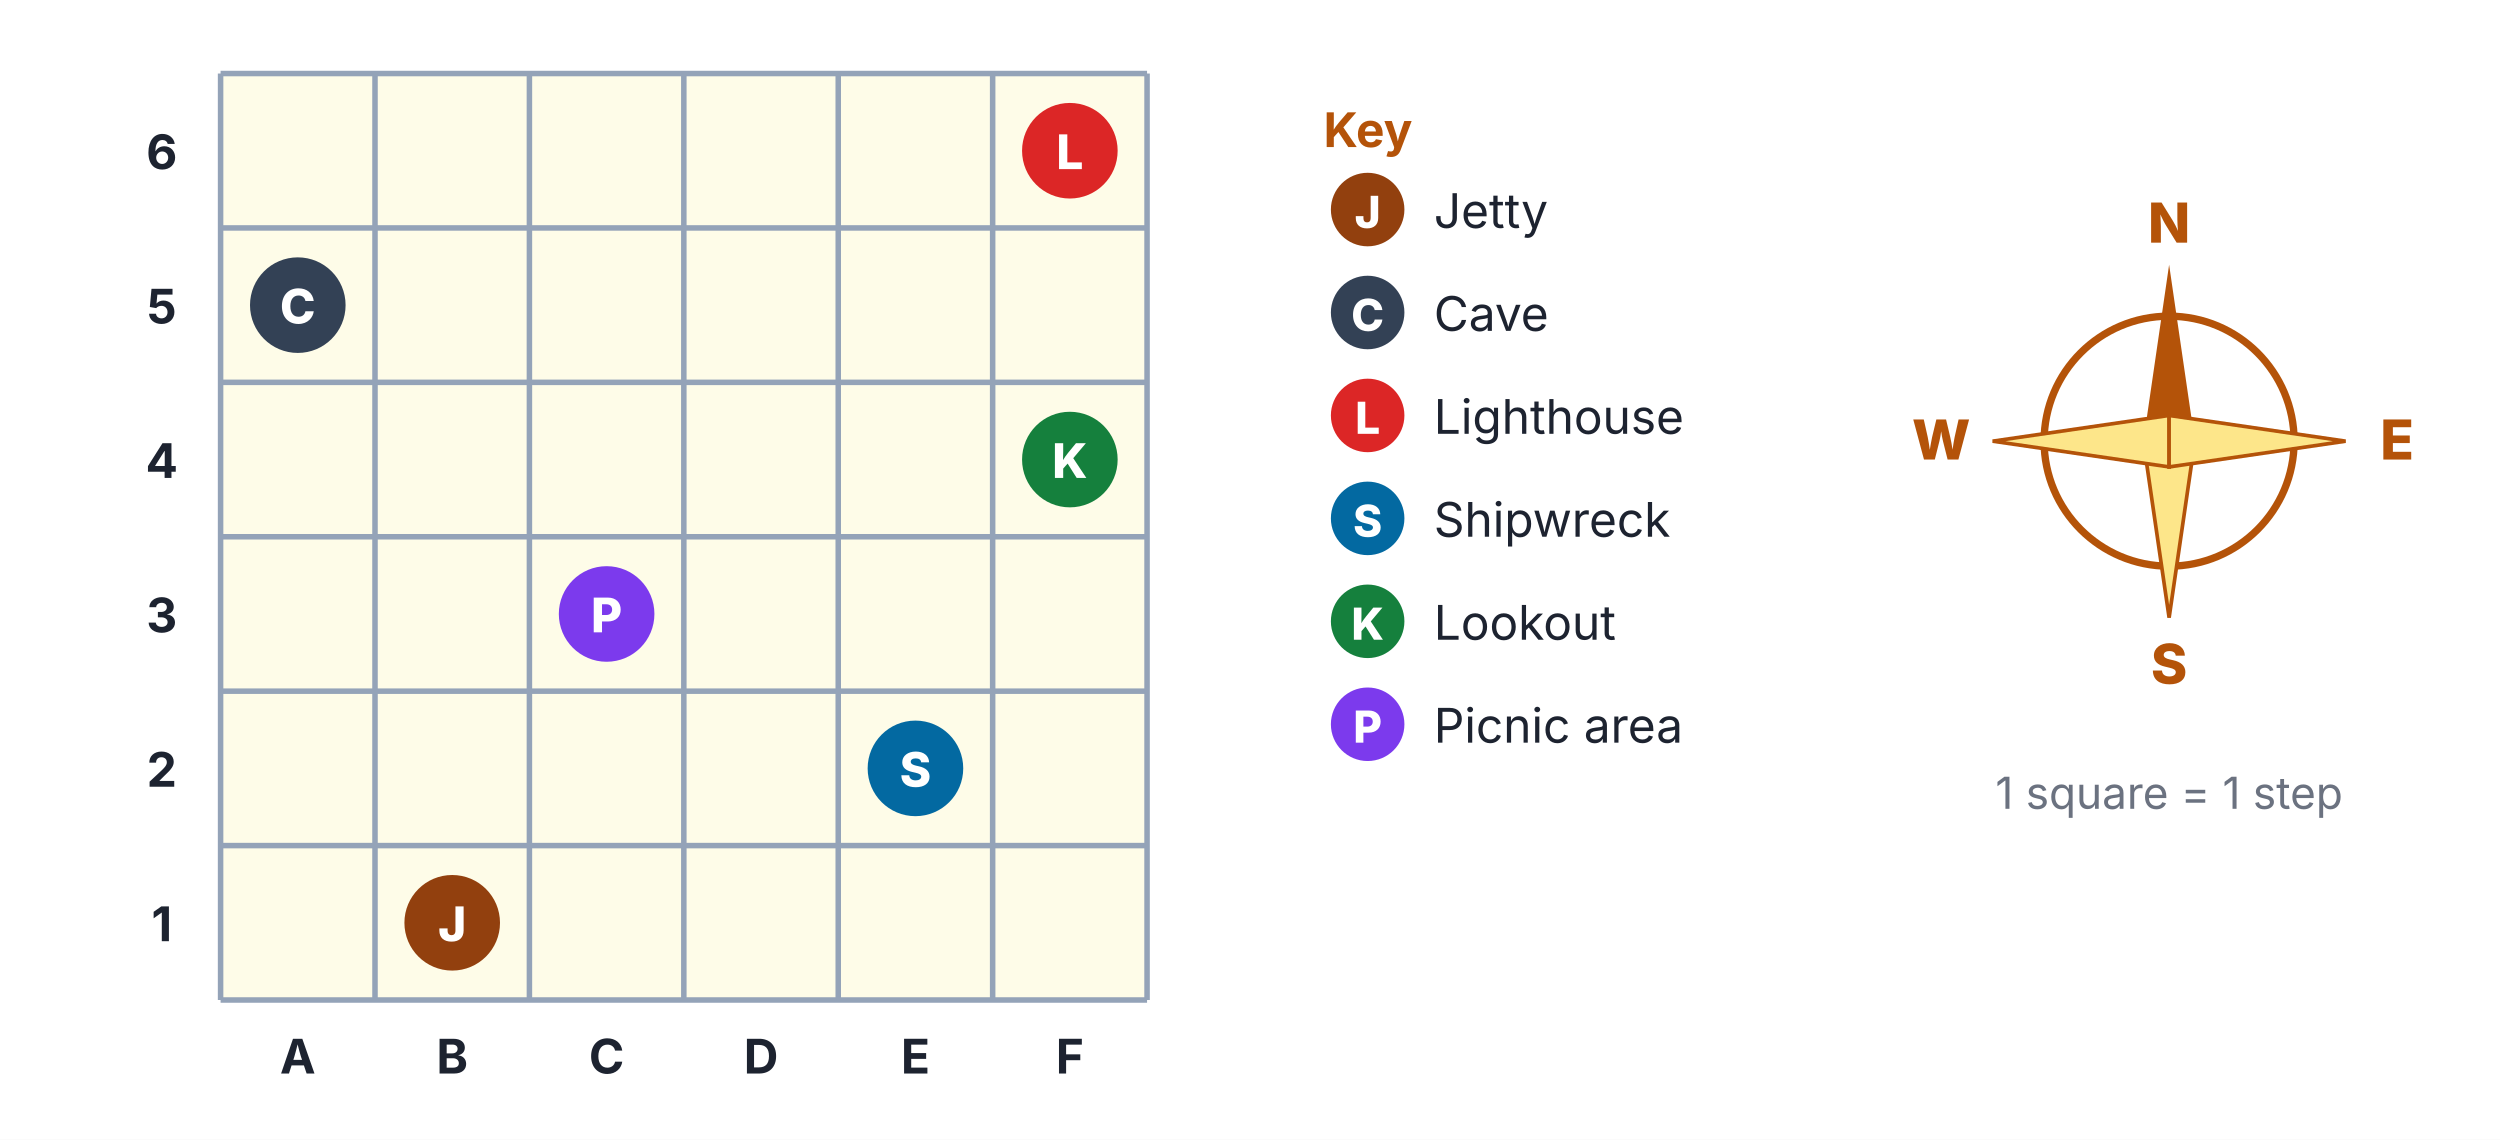
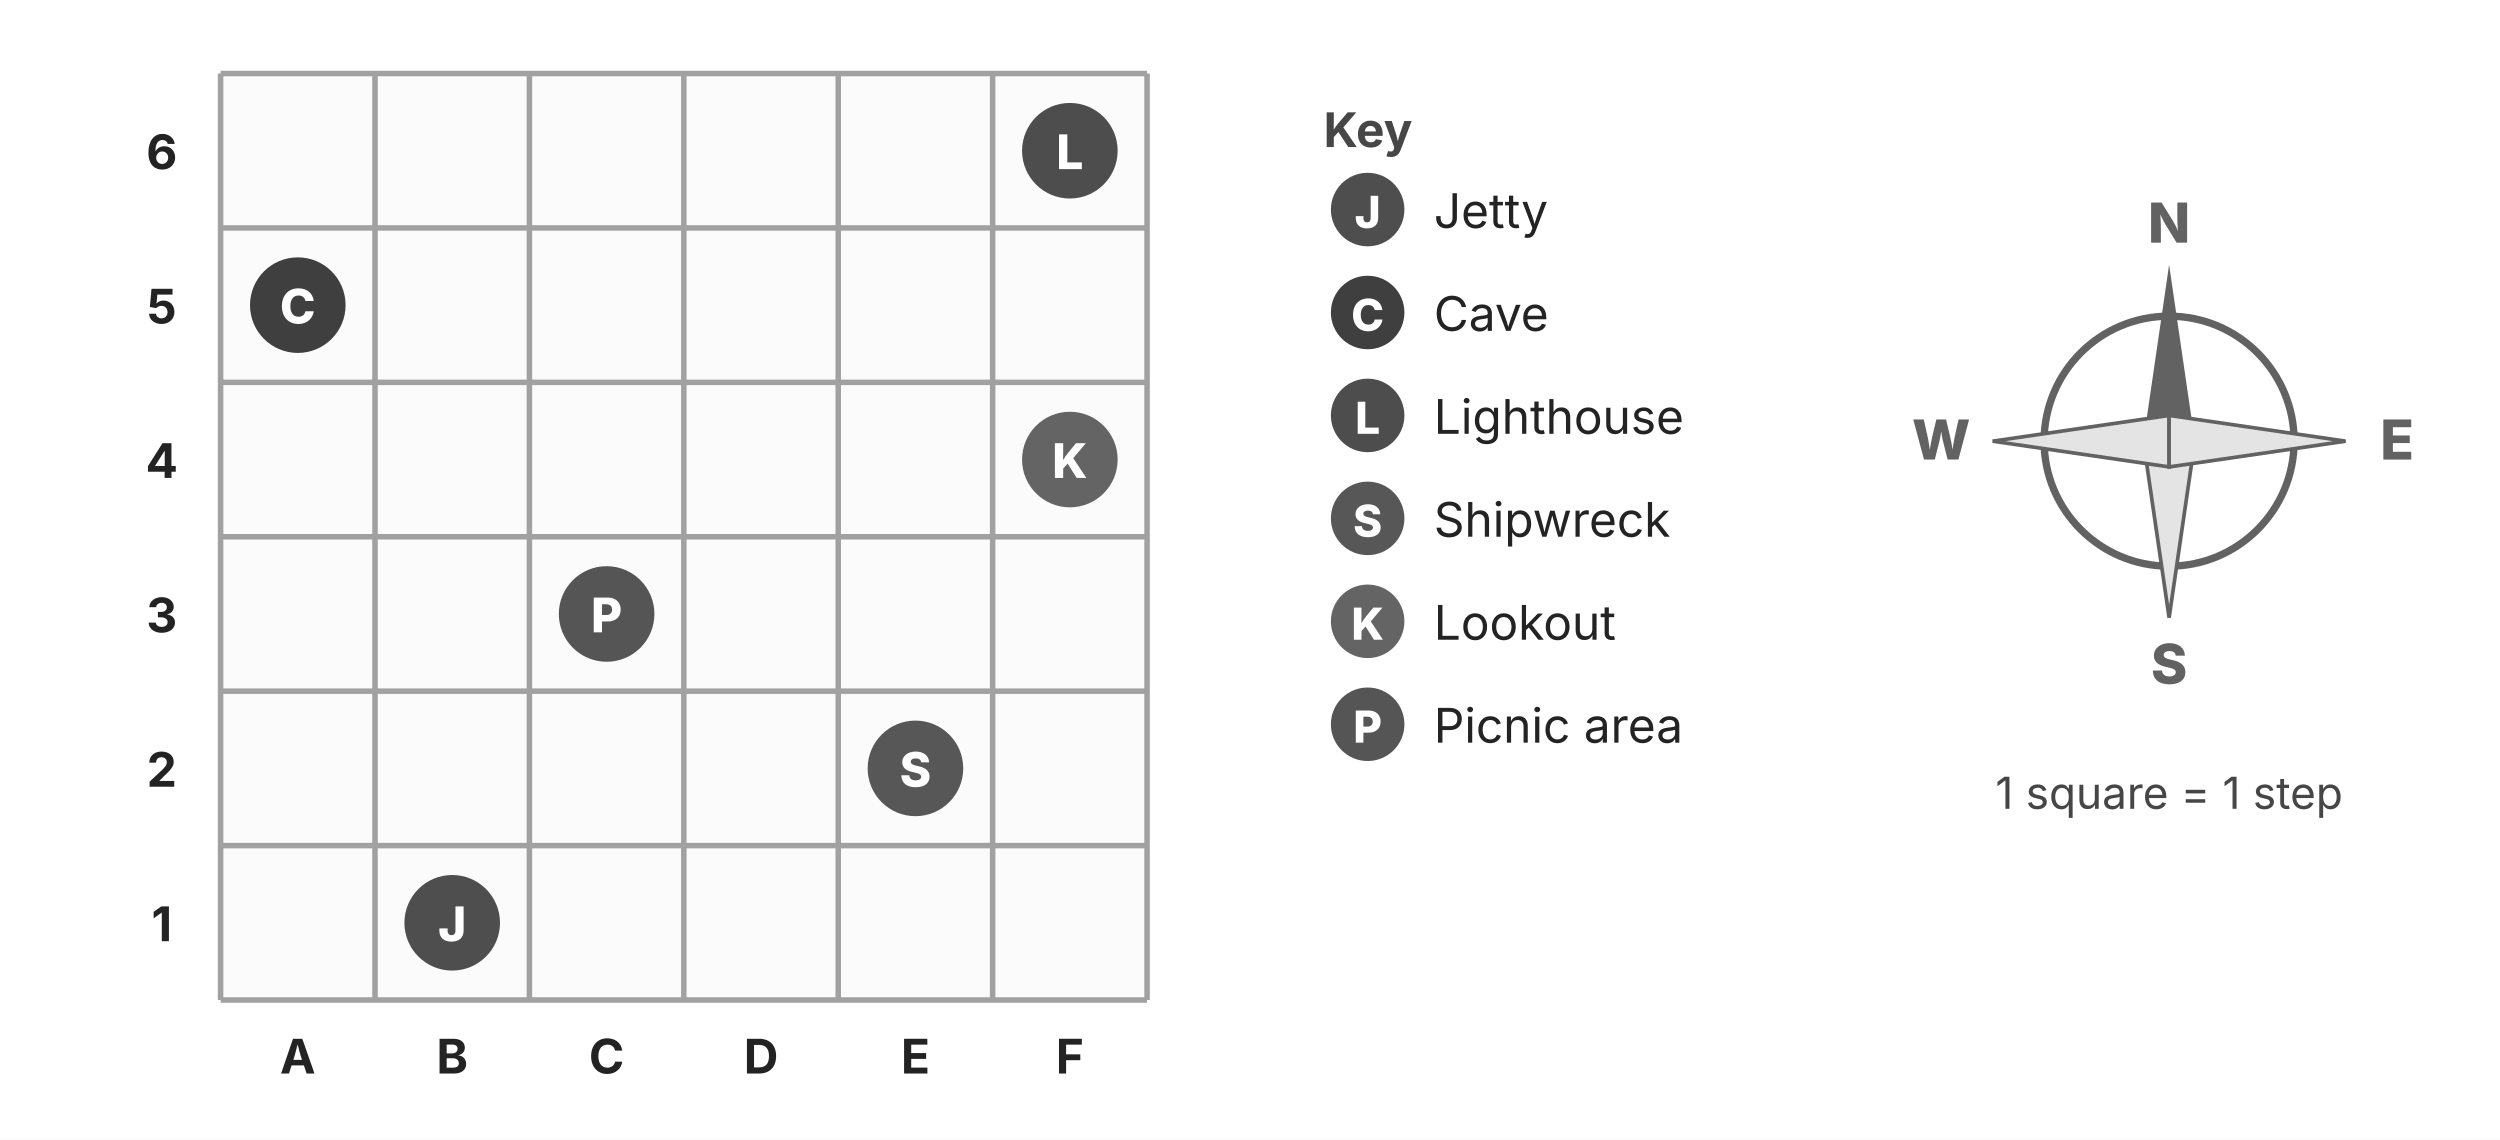
<svg xmlns="http://www.w3.org/2000/svg" viewBox="0 0 680 310" width="680" height="310" font-family="Inter, Arial, sans-serif" font-size="13">
-   <rect width="680" height="310" fill="#fff" />
-   <rect x="60" y="20" width="252" height="252" fill="#fefce8" />
-   <g stroke="#94a3b8" stroke-width="1.5">
+   <rect width="680" height="310" fill="#ffffff" />
+   <rect x="60" y="20" width="252" height="252" fill="#fbfbfb" />
+   <g stroke="#a1a1a1" stroke-width="1.5">
    <line x1="60" y1="20" x2="60" y2="272" />
    <line x1="60" y1="20" x2="312" y2="20" />
    <line x1="102" y1="20" x2="102" y2="272" />
    <line x1="60" y1="62" x2="312" y2="62" />
    <line x1="144" y1="20" x2="144" y2="272" />
    <line x1="60" y1="104" x2="312" y2="104" />
    <line x1="186" y1="20" x2="186" y2="272" />
    <line x1="60" y1="146" x2="312" y2="146" />
    <line x1="228" y1="20" x2="228" y2="272" />
    <line x1="60" y1="188" x2="312" y2="188" />
    <line x1="270" y1="20" x2="270" y2="272" />
    <line x1="60" y1="230" x2="312" y2="230" />
    <line x1="312" y1="20" x2="312" y2="272" />
    <line x1="60" y1="272" x2="312" y2="272" />
  </g>
-   <g fill="#1d2330" font-weight="700" text-anchor="middle">
+   <g fill="#232323" font-weight="700" text-anchor="middle">
    <text x="81" y="292">A</text>
    <text x="123" y="292">B</text>
    <text x="165" y="292">C</text>
    <text x="207" y="292">D</text>
    <text x="249" y="292">E</text>
    <text x="291" y="292">F</text>
    <text x="44" y="256">1</text>
    <text x="44" y="214">2</text>
    <text x="44" y="172">3</text>
    <text x="44" y="130">4</text>
    <text x="44" y="88">5</text>
    <text x="44" y="46">6</text>
  </g>
-   <circle cx="123" cy="251" r="13" fill="#92400e" />
-   <text x="123" y="256" text-anchor="middle" fill="#fff" font-weight="800">J</text>
-   <circle cx="81" cy="83" r="13" fill="#334155" />
-   <text x="81" y="88" text-anchor="middle" fill="#fff" font-weight="800">C</text>
-   <circle cx="291" cy="41" r="13" fill="#dc2626" />
-   <text x="291" y="46" text-anchor="middle" fill="#fff" font-weight="800">L</text>
-   <circle cx="249" cy="209" r="13" fill="#0369a1" />
-   <text x="249" y="214" text-anchor="middle" fill="#fff" font-weight="800">S</text>
-   <circle cx="291" cy="125" r="13" fill="#15803d" />
-   <text x="291" y="130" text-anchor="middle" fill="#fff" font-weight="800">K</text>
-   <circle cx="165" cy="167" r="13" fill="#7c3aed" />
-   <text x="165" y="172" text-anchor="middle" fill="#fff" font-weight="800">P</text>
-   <text x="360" y="40" fill="#b45309" font-weight="700">Key</text>
-   <circle cx="372" cy="57" r="10" fill="#92400e" />
-   <text x="372" y="62" text-anchor="middle" fill="#fff" font-weight="800" font-size="12">J</text>
-   <text x="390" y="62" fill="#1d2330">Jetty</text>
-   <circle cx="372" cy="85" r="10" fill="#334155" />
-   <text x="372" y="90" text-anchor="middle" fill="#fff" font-weight="800" font-size="12">C</text>
-   <text x="390" y="90" fill="#1d2330">Cave</text>
-   <circle cx="372" cy="113" r="10" fill="#dc2626" />
-   <text x="372" y="118" text-anchor="middle" fill="#fff" font-weight="800" font-size="12">L</text>
-   <text x="390" y="118" fill="#1d2330">Lighthouse</text>
-   <circle cx="372" cy="141" r="10" fill="#0369a1" />
-   <text x="372" y="146" text-anchor="middle" fill="#fff" font-weight="800" font-size="12">S</text>
-   <text x="390" y="146" fill="#1d2330">Shipwreck</text>
-   <circle cx="372" cy="169" r="10" fill="#15803d" />
-   <text x="372" y="174" text-anchor="middle" fill="#fff" font-weight="800" font-size="12">K</text>
-   <text x="390" y="174" fill="#1d2330">Lookout</text>
-   <circle cx="372" cy="197" r="10" fill="#7c3aed" />
-   <text x="372" y="202" text-anchor="middle" fill="#fff" font-weight="800" font-size="12">P</text>
-   <text x="390" y="202" fill="#1d2330">Picnic area</text>
-   <g stroke="#b45309" stroke-width="2" fill="none">
+   <circle cx="123" cy="251" r="13" fill="#4e4e4e" />
+   <text x="123" y="256" text-anchor="middle" fill="#ffffff" font-weight="800">J</text>
+   <circle cx="81" cy="83" r="13" fill="#3f3f3f" />
+   <text x="81" y="88" text-anchor="middle" fill="#ffffff" font-weight="800">C</text>
+   <circle cx="291" cy="41" r="13" fill="#4d4d4d" />
+   <text x="291" y="46" text-anchor="middle" fill="#ffffff" font-weight="800">L</text>
+   <circle cx="249" cy="209" r="13" fill="#575757" />
+   <text x="249" y="214" text-anchor="middle" fill="#ffffff" font-weight="800">S</text>
+   <circle cx="291" cy="125" r="13" fill="#646464" />
+   <text x="291" y="130" text-anchor="middle" fill="#ffffff" font-weight="800">K</text>
+   <circle cx="165" cy="167" r="13" fill="#555555" />
+   <text x="165" y="172" text-anchor="middle" fill="#ffffff" font-weight="800">P</text>
+   <text x="360" y="40" fill="#464646" font-weight="700">Key</text>
+   <circle cx="372" cy="57" r="10" fill="#4e4e4e" />
+   <text x="372" y="62" text-anchor="middle" fill="#ffffff" font-weight="800" font-size="12">J</text>
+   <text x="390" y="62" fill="#232323">Jetty</text>
+   <circle cx="372" cy="85" r="10" fill="#3f3f3f" />
+   <text x="372" y="90" text-anchor="middle" fill="#ffffff" font-weight="800" font-size="12">C</text>
+   <text x="390" y="90" fill="#232323">Cave</text>
+   <circle cx="372" cy="113" r="10" fill="#4d4d4d" />
+   <text x="372" y="118" text-anchor="middle" fill="#ffffff" font-weight="800" font-size="12">L</text>
+   <text x="390" y="118" fill="#232323">Lighthouse</text>
+   <circle cx="372" cy="141" r="10" fill="#575757" />
+   <text x="372" y="146" text-anchor="middle" fill="#ffffff" font-weight="800" font-size="12">S</text>
+   <text x="390" y="146" fill="#232323">Shipwreck</text>
+   <circle cx="372" cy="169" r="10" fill="#646464" />
+   <text x="372" y="174" text-anchor="middle" fill="#ffffff" font-weight="800" font-size="12">K</text>
+   <text x="390" y="174" fill="#232323">Lookout</text>
+   <circle cx="372" cy="197" r="10" fill="#555555" />
+   <text x="372" y="202" text-anchor="middle" fill="#ffffff" font-weight="800" font-size="12">P</text>
+   <text x="390" y="202" fill="#232323">Picnic area</text>
+   <g stroke="#626262" stroke-width="2" fill="none">
    <circle cx="590" cy="120" r="34" />
  </g>
-   <polygon points="590,72 583,120 597,120" fill="#b45309" />
-   <polygon points="590,168 583,120 597,120" fill="#fde68a" stroke="#b45309" />
-   <polygon points="542,120 590,113 590,127" fill="#fde68a" stroke="#b45309" />
-   <polygon points="638,120 590,113 590,127" fill="#fde68a" stroke="#b45309" />
-   <g fill="#b45309" font-weight="800" text-anchor="middle" font-size="15">
+   <polygon points="590,72 583,120 597,120" fill="#626262" />
+   <polygon points="590,168 583,120 597,120" fill="#e4e4e4" stroke="#626262" />
+   <polygon points="542,120 590,113 590,127" fill="#e4e4e4" stroke="#626262" />
+   <polygon points="638,120 590,113 590,127" fill="#e4e4e4" stroke="#626262" />
+   <g fill="#626262" font-weight="800" text-anchor="middle" font-size="15">
    <text x="590" y="66">N</text>
    <text x="590" y="186">S</text>
    <text x="528" y="125">W</text>
    <text x="652" y="125">E</text>
  </g>
-   <text x="590" y="220" text-anchor="middle" fill="#6b7280" font-size="12">1 square = 1 step</text>
+   <text x="590" y="220" text-anchor="middle" fill="#464646" font-size="12">1 square = 1 step</text>
</svg>
